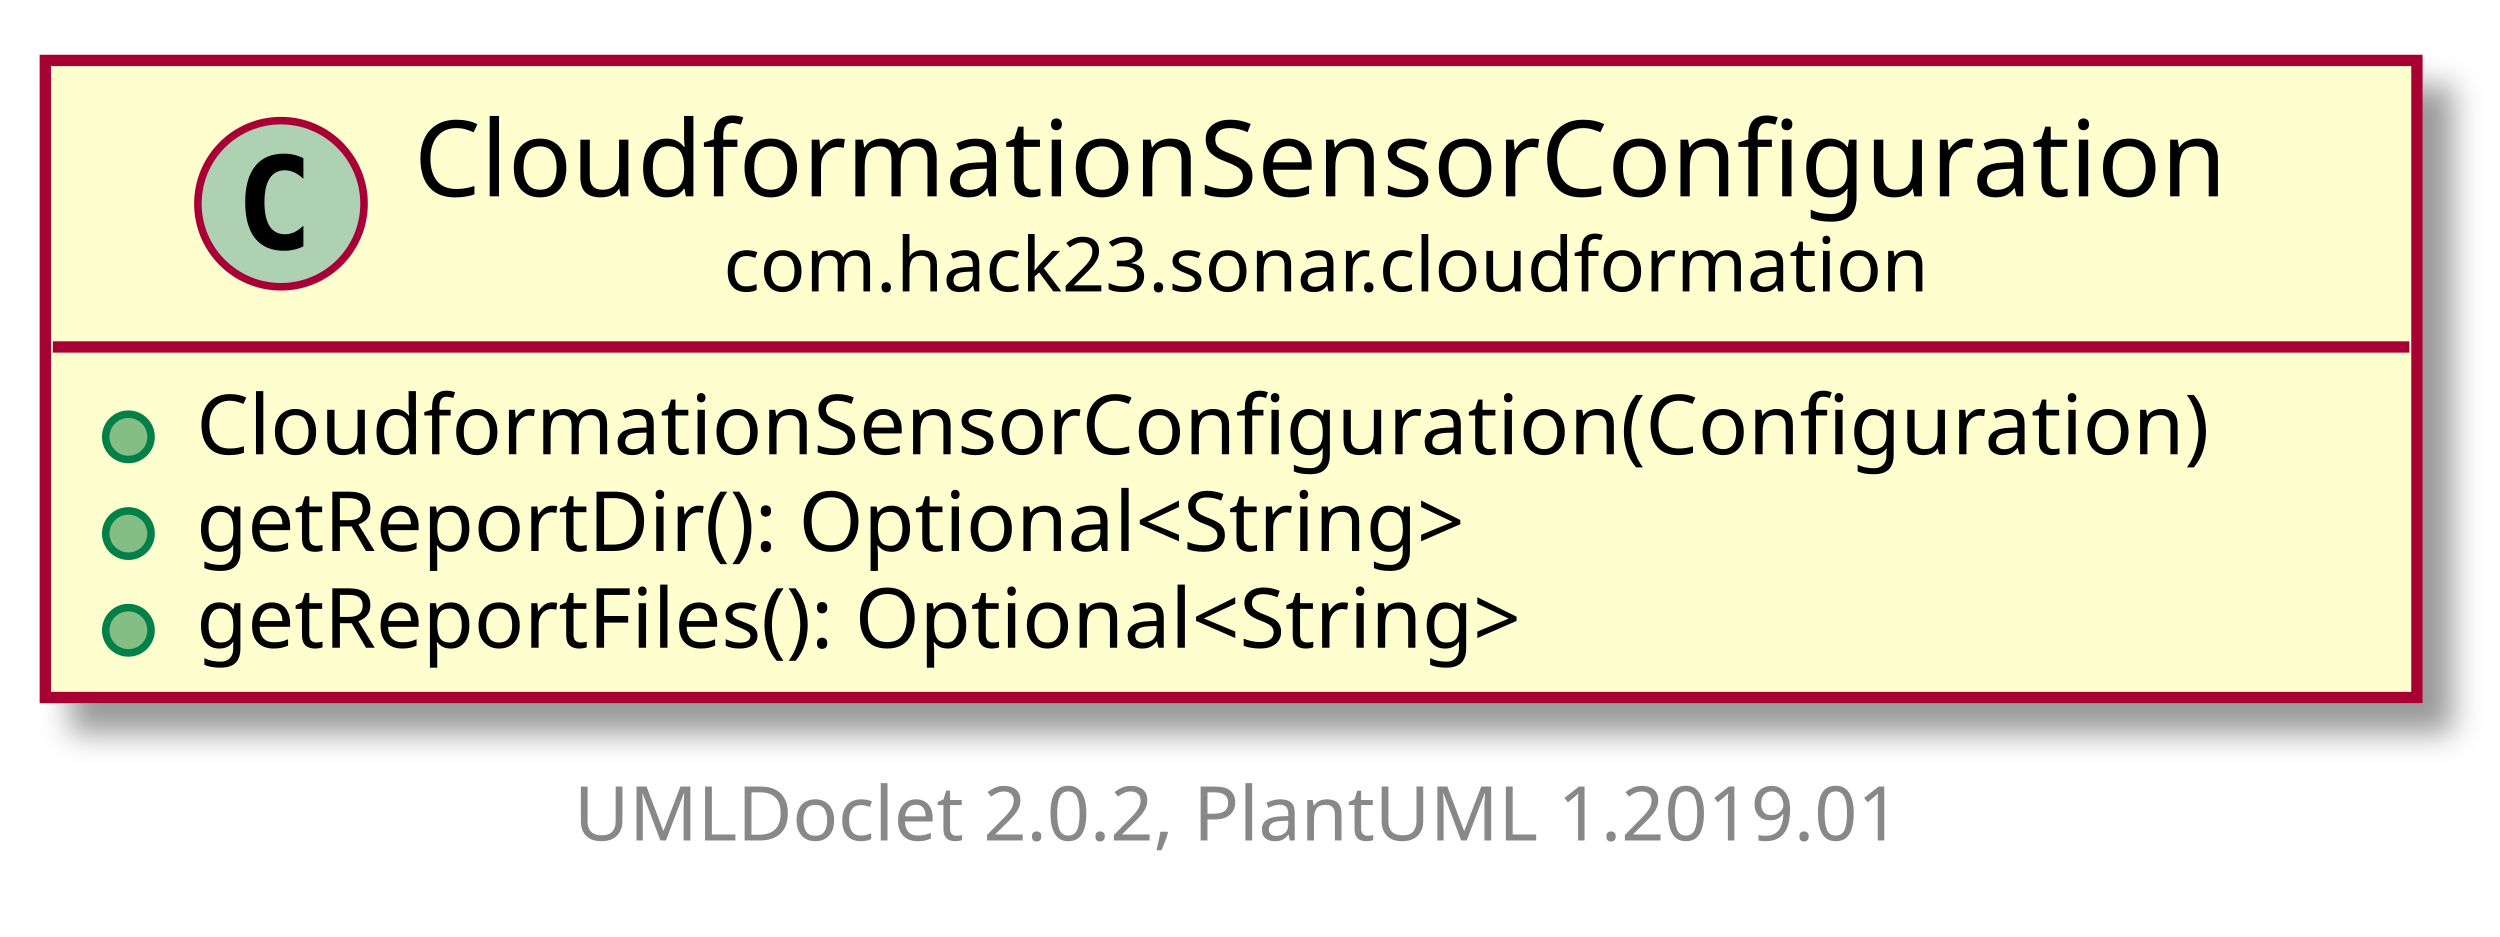
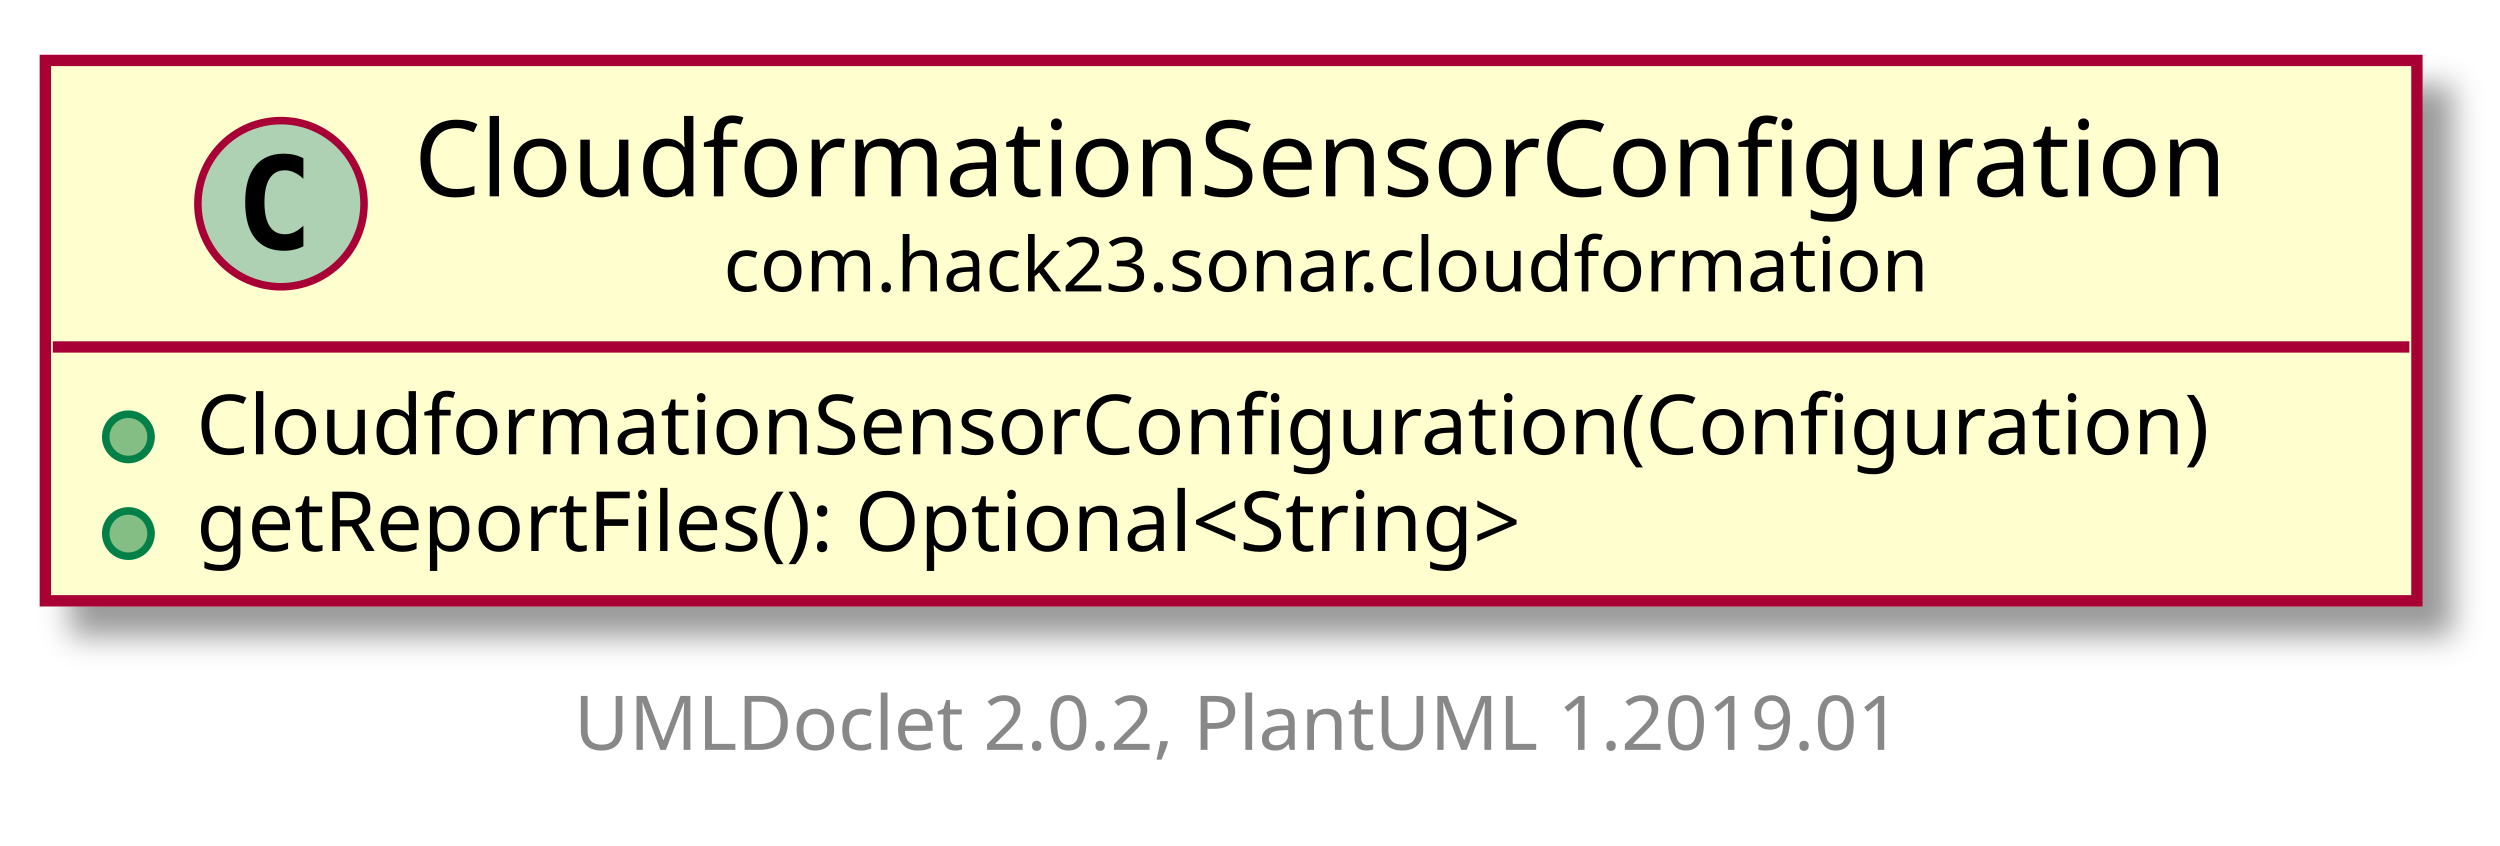
- <svg xmlns="http://www.w3.org/2000/svg" xmlns:xlink="http://www.w3.org/1999/xlink" contentScriptType="application/ecmascript" contentStyleType="text/css" height="124px" preserveAspectRatio="none" style="width:331px;height:124px;" version="1.1" viewBox="0 0 331 124" width="331px" zoomAndPan="magnify">
+ <svg xmlns="http://www.w3.org/2000/svg" xmlns:xlink="http://www.w3.org/1999/xlink" contentScriptType="application/ecmascript" contentStyleType="text/css" height="112px" preserveAspectRatio="none" style="width:331px;height:112px;" version="1.1" viewBox="0 0 331 112" width="331px" zoomAndPan="magnify">
  <defs>
-     <filter height="300%" id="f9q212inc48vv" width="300%" x="-1" y="-1">
+     <filter height="300%" id="f1bk07v7j4gqky" width="300%" x="-1" y="-1">
      <feGaussianBlur result="blurOut" stdDeviation="2.0" />
      <feColorMatrix in="blurOut" result="blurOut2" type="matrix" values="0 0 0 0 0 0 0 0 0 0 0 0 0 0 0 0 0 0 .4 0" />
      <feOffset dx="4.0" dy="4.0" in="blurOut2" result="blurOut3" />
      <feBlend in="SourceGraphic" in2="blurOut3" mode="normal" />
    </filter>
  </defs>
  <g>
    <a target="_top" xlink:actuate="onRequest" xlink:href="CloudformationSensorConfiguration.html" xlink:show="new" xlink:title="CloudformationSensorConfiguration.html" xlink:type="simple">
-       <rect fill="#FEFECE" filter="url(#f9q212inc48vv)" height="84.352" id="com.hack23.sonar.cloudformation.CloudformationSensorConfiguration" style="stroke: #A80036; stroke-width: 1.5;" width="314" x="6" y="8" />
+       <rect fill="#FEFECE" filter="url(#f1bk07v7j4gqky)" height="71.547" id="com.hack23.sonar.cloudformation.CloudformationSensorConfiguration" style="stroke: #A80036; stroke-width: 1.5;" width="314" x="6" y="8" />
      <ellipse cx="37.2" cy="26.969" fill="#ADD1B2" rx="11" ry="11" style="stroke: #A80036; stroke-width: 1.0;" />
      <path d="M40.169,32.609 Q39.591,32.906 38.95,33.047 Q38.309,33.203 37.606,33.203 Q35.106,33.203 33.778,31.562 Q32.466,29.906 32.466,26.781 Q32.466,23.656 33.778,22 Q35.106,20.344 37.606,20.344 Q38.309,20.344 38.95,20.5 Q39.606,20.656 40.169,20.953 L40.169,23.672 Q39.544,23.094 38.95,22.828 Q38.356,22.547 37.731,22.547 Q36.388,22.547 35.7,23.625 Q35.013,24.688 35.013,26.781 Q35.013,28.875 35.7,29.953 Q36.388,31.016 37.731,31.016 Q38.356,31.016 38.95,30.75 Q39.544,30.469 40.169,29.891 L40.169,32.609 Z " />
      <text fill="#000000" font-family="sans-serif" font-size="14" lengthAdjust="spacingAndGlyphs" textLength="246" x="54.8" y="25.995">CloudformationSensorConfiguration</text>
      <text fill="#000000" font-family="sans-serif" font-size="10" lengthAdjust="spacingAndGlyphs" textLength="164" x="95.8" y="38.579">com.hack23.sonar.cloudformation</text>
      <line style="stroke: #A80036; stroke-width: 1.5;" x1="7" x2="319" y1="45.938" y2="45.938" />
      <ellipse cx="17" cy="57.84" fill="#84BE84" rx="3" ry="3" style="stroke: #038048; stroke-width: 1.0;" />
      <text fill="#000000" font-family="sans-serif" font-size="11" lengthAdjust="spacingAndGlyphs" textLength="288" x="26" y="60.148">CloudformationSensorConfiguration(Configuration)</text>
      <ellipse cx="17" cy="70.644" fill="#84BE84" rx="3" ry="3" style="stroke: #038048; stroke-width: 1.0;" />
-       <text fill="#000000" font-family="sans-serif" font-size="11" lengthAdjust="spacingAndGlyphs" textLength="186" x="26" y="72.953">getReportDir(): Optional&lt;String&gt;</text>
-       <ellipse cx="17" cy="83.449" fill="#84BE84" rx="3" ry="3" style="stroke: #038048; stroke-width: 1.0;" />
-       <text fill="#000000" font-family="sans-serif" font-size="11" lengthAdjust="spacingAndGlyphs" textLength="196" x="26" y="85.757">getReportFiles(): Optional&lt;String&gt;</text>
+       <text fill="#000000" font-family="sans-serif" font-size="11" lengthAdjust="spacingAndGlyphs" textLength="196" x="26" y="72.953">getReportFiles(): Optional&lt;String&gt;</text>
    </a>
-     <text fill="#888888" font-family="sans-serif" font-size="10" lengthAdjust="spacingAndGlyphs" textLength="186" x="76" y="111.282">UMLDoclet 2.0.2, PlantUML 1.2019.01</text>
+     <text fill="#888888" font-family="sans-serif" font-size="10" lengthAdjust="spacingAndGlyphs" textLength="186" x="76" y="99.282">UMLDoclet 2.0.2, PlantUML 1.2019.01</text>
  </g>
</svg>
